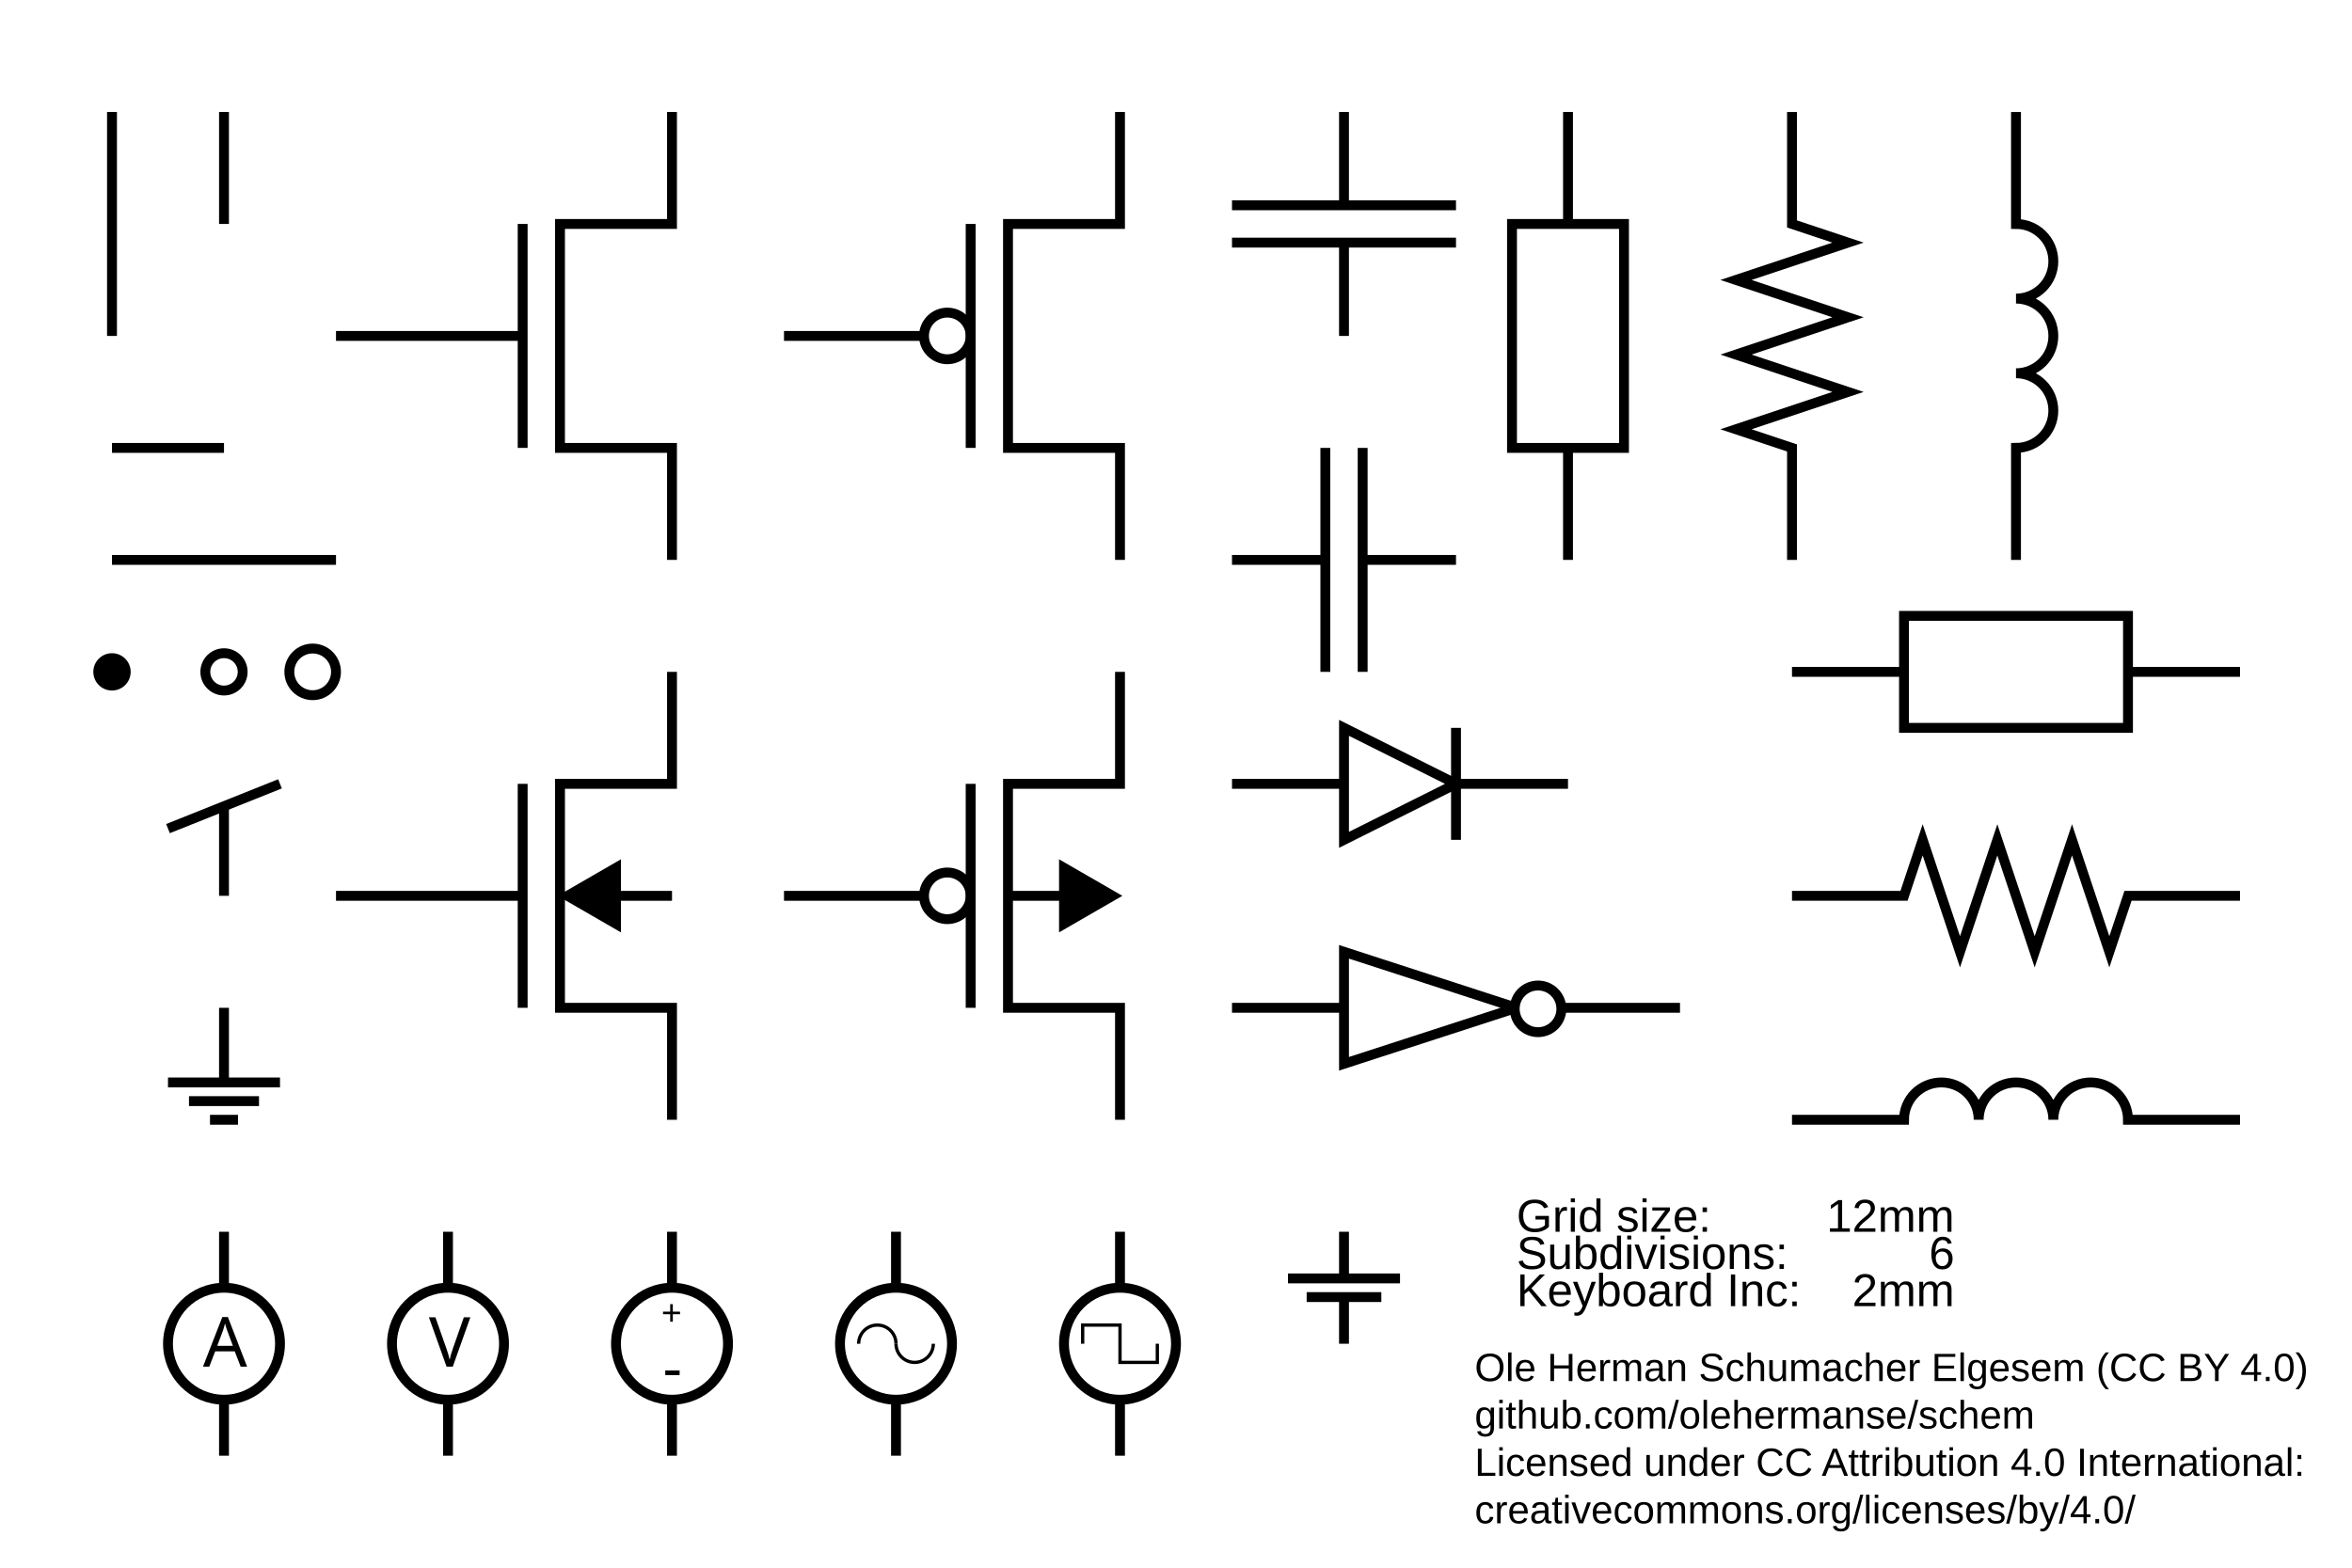
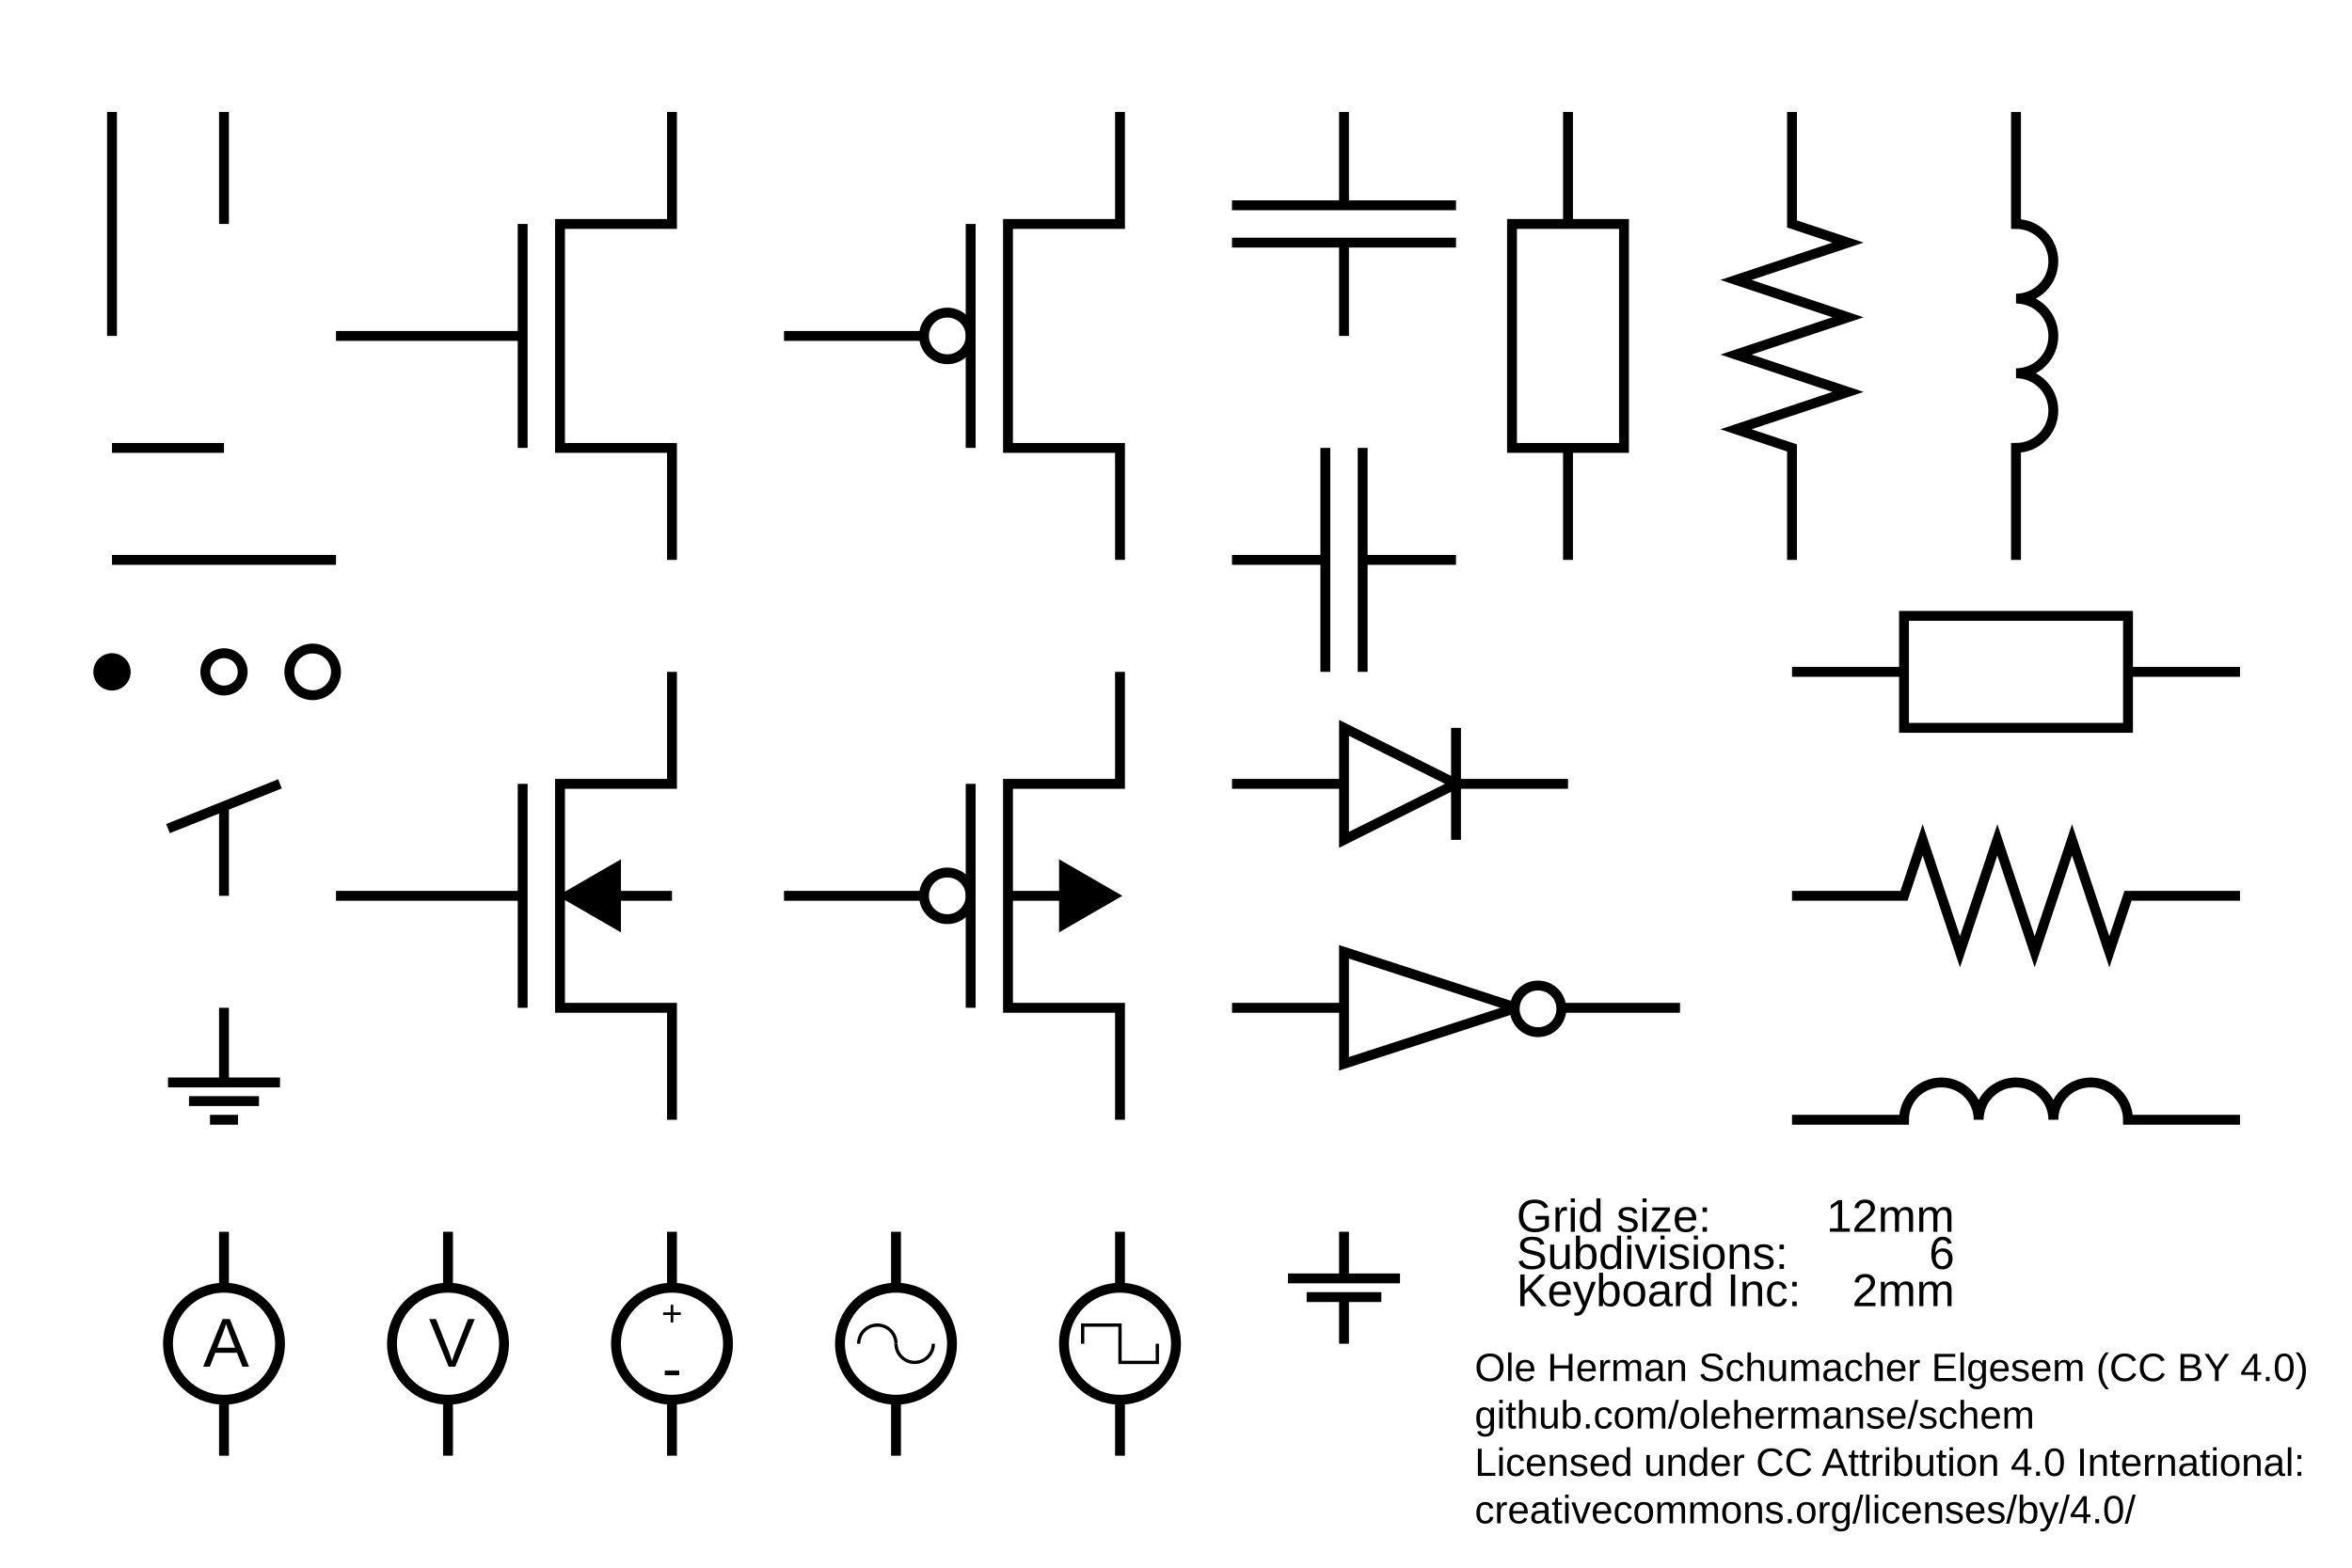
<svg xmlns="http://www.w3.org/2000/svg" version="1.1" id="Layer_1" x="0px" y="0px" width="714.33px" height="476.22px" viewBox="0 0 714.33 476.22" enable-background="new 0 0 714.33 476.22" xml:space="preserve">
  <g>
    <path d="M34.011,208.264c-2.297,0-4.165-1.871-4.165-4.17c0-2.299,1.868-4.169,4.165-4.169c2.301,0,4.174,1.87,4.174,4.169   C38.185,206.393,36.312,208.264,34.011,208.264z" />
    <path d="M34.011,201.425c1.475,0,2.674,1.197,2.674,2.669c0,1.472-1.199,2.67-2.674,2.67c-1.469,0-2.665-1.198-2.665-2.67   C31.346,202.622,32.542,201.425,34.011,201.425 M34.011,198.425c-3.125,0-5.665,2.538-5.665,5.669c0,3.131,2.54,5.67,5.665,5.67   c3.134,0,5.674-2.539,5.674-5.67C39.685,200.962,37.145,198.425,34.011,198.425L34.011,198.425z" />
  </g>
  <text transform="matrix(1 0 0 1 447.873 419.5273)">
    <tspan x="0" y="0" font-family="'Arial'" font-size="12">Ole Herman Schumacher Elgesem (CC BY 4.0) </tspan>
    <tspan x="0" y="14.399" font-family="'Arial'" font-size="12">github.com/olehermanse/schem</tspan>
    <tspan x="0" y="28.799" font-family="'Arial'" font-size="12">Licensed under CC Attribution 4.0 International:</tspan>
    <tspan x="0" y="43.199" font-family="'Arial'" font-size="12">creativecommons.org/licenses/by/4.0/</tspan>
  </text>
  <line fill="none" stroke="#000000" stroke-width="3" stroke-miterlimit="10" x1="68.031" y1="34.016" x2="68.031" y2="68.031" />
  <line fill="none" stroke="#000000" stroke-width="3" stroke-miterlimit="10" x1="34.015" y1="34.015" x2="34.015" y2="102.047" />
  <g>
    <polyline fill="none" stroke="#000000" stroke-width="3" stroke-miterlimit="10" points="204.094,170.078 204.094,136.062   170.078,136.062 170.078,68.031 204.094,68.031 204.094,34.015  " />
    <line fill="none" stroke="#000000" stroke-width="3" stroke-miterlimit="10" x1="158.739" y1="68.031" x2="158.739" y2="136.062" />
    <line fill="none" stroke="#000000" stroke-width="3" stroke-miterlimit="10" x1="158.739" y1="102.046" x2="102.047" y2="102.046" />
  </g>
  <g>
    <polyline fill="none" stroke="#000000" stroke-width="3" stroke-miterlimit="10" points="340.157,170.078 340.157,136.063   306.142,136.063 306.142,68.031 340.157,68.031 340.157,34.016  " />
    <line fill="none" stroke="#000000" stroke-width="3" stroke-miterlimit="10" x1="294.803" y1="68.031" x2="294.803" y2="136.063" />
    <line fill="none" stroke="#000000" stroke-width="3" stroke-miterlimit="10" x1="280.63" y1="102.047" x2="238.11" y2="102.047" />
    <circle fill="none" stroke="#000000" stroke-width="3" stroke-miterlimit="10" cx="287.716" cy="102.046" r="7.086" />
  </g>
  <g>
    <line fill="none" stroke="#000000" stroke-width="3" stroke-miterlimit="10" x1="413.857" y1="136.063" x2="413.857" y2="204.094" />
    <line fill="none" stroke="#000000" stroke-width="3" stroke-miterlimit="10" x1="402.52" y1="136.063" x2="402.52" y2="204.094" />
    <line fill="none" stroke="#000000" stroke-width="3" stroke-miterlimit="10" x1="442.204" y1="170.078" x2="414.204" y2="170.078" />
    <line fill="none" stroke="#000000" stroke-width="3" stroke-miterlimit="10" x1="402.52" y1="170.078" x2="374.173" y2="170.078" />
  </g>
  <g>
    <line fill="none" stroke="#000000" stroke-width="3" stroke-miterlimit="10" x1="374.173" y1="62.361" x2="442.204" y2="62.361" />
    <line fill="none" stroke="#000000" stroke-width="3" stroke-miterlimit="10" x1="374.173" y1="73.7" x2="442.204" y2="73.7" />
    <line fill="none" stroke="#000000" stroke-width="3" stroke-miterlimit="10" x1="408.188" y1="34.015" x2="408.188" y2="62.016" />
    <line fill="none" stroke="#000000" stroke-width="3" stroke-miterlimit="10" x1="408.188" y1="73.7" x2="408.188" y2="102.046" />
  </g>
  <g>
    <line fill="none" stroke="#000000" stroke-width="3" stroke-miterlimit="10" x1="476.221" y1="136.062" x2="476.221" y2="170.078" />
    <line fill="none" stroke="#000000" stroke-width="3" stroke-miterlimit="10" x1="476.221" y1="68.031" x2="476.221" y2="34.015" />
    <rect x="459.213" y="68.031" fill="none" stroke="#000000" stroke-width="3" stroke-miterlimit="10" width="34.016" height="68.031" />
  </g>
  <path fill="none" stroke="#000000" stroke-width="3" stroke-miterlimit="10" d="M73.701,204.093c0,3.132-2.54,5.671-5.673,5.671  c-3.127,0-5.666-2.539-5.666-5.671c0-3.13,2.539-5.668,5.666-5.668C71.161,198.425,73.701,200.962,73.701,204.093z" />
  <g>
    <line fill="none" stroke="#000000" stroke-width="3" stroke-miterlimit="10" x1="72.283" y1="340.157" x2="63.779" y2="340.157" />
    <line fill="none" stroke="#000000" stroke-width="3" stroke-miterlimit="10" x1="78.661" y1="334.487" x2="57.401" y2="334.487" />
    <line fill="none" stroke="#000000" stroke-width="3" stroke-miterlimit="10" x1="68.031" y1="306.143" x2="68.031" y2="328.818" />
    <line fill="none" stroke="#000000" stroke-width="3" stroke-miterlimit="10" x1="51.023" y1="328.818" x2="85.039" y2="328.818" />
    <path fill="none" stroke="#000000" stroke-width="3" stroke-miterlimit="10" d="M72.283,339.778" />
    <path fill="none" stroke="#000000" stroke-width="3" stroke-miterlimit="10" d="M85.039,326.172" />
    <path fill="none" stroke="#000000" stroke-width="3" stroke-miterlimit="10" d="M51.023,326.172" />
    <path fill="none" stroke="#000000" stroke-width="3" stroke-miterlimit="10" d="M63.779,339.778" />
  </g>
  <g>
    <polyline fill="none" stroke="#000000" stroke-width="3" stroke-miterlimit="10" points="204.096,340.157 204.096,306.142   170.08,306.142 170.08,238.11 204.096,238.11 204.096,204.094  " />
    <polyline fill="none" stroke="#000000" stroke-width="3" stroke-miterlimit="10" points="102.048,272.126 158.74,272.126   158.74,238.11 158.74,306.142  " />
    <path fill="none" stroke="#000000" stroke-width="3" stroke-miterlimit="10" d="M204.096,272.128h-17.008H204.096z" />
    <polygon stroke="#000000" stroke-width="3" stroke-miterlimit="10" points="187.088,263.622 172.359,272.126 187.088,280.63  " />
  </g>
  <g>
    <polyline fill="none" stroke="#000000" stroke-width="3" stroke-miterlimit="10" points="340.157,340.158 340.157,306.143   306.142,306.143 306.142,238.111 340.157,238.111 340.157,204.094  " />
    <line fill="none" stroke="#000000" stroke-width="3" stroke-miterlimit="10" x1="294.803" y1="238.111" x2="294.803" y2="306.143" />
    <path fill="none" stroke="#000000" stroke-width="3" stroke-miterlimit="10" d="M280.631,272.127H238.11H280.631z" />
    <path fill="none" stroke="#000000" stroke-width="3" stroke-miterlimit="10" d="M306.142,272.127h17.008H306.142z" />
    <polygon stroke="#000000" stroke-width="3" stroke-miterlimit="10" points="323.149,263.623 337.879,272.127 323.149,280.631  " />
    <circle fill="none" stroke="#000000" stroke-width="3" stroke-miterlimit="10" cx="287.717" cy="272.127" r="7.086" />
  </g>
  <line fill="none" stroke="#000000" stroke-width="3" stroke-miterlimit="10" x1="34.016" y1="136.063" x2="68.031" y2="136.063" />
  <line fill="none" stroke="#000000" stroke-width="3" stroke-miterlimit="10" x1="34.015" y1="170.079" x2="102.047" y2="170.079" />
  <g>
    <line fill="none" stroke="#000000" stroke-width="3" stroke-miterlimit="10" x1="68.031" y1="244.933" x2="68.031" y2="272.125" />
    <line fill="none" stroke="#000000" stroke-width="3" stroke-miterlimit="10" x1="85.039" y1="238.109" x2="51.023" y2="251.705" />
  </g>
  <g>
    <line fill="none" stroke="#000000" stroke-width="3" stroke-miterlimit="10" x1="646.299" y1="204.094" x2="680.314" y2="204.094" />
    <line fill="none" stroke="#000000" stroke-width="3" stroke-miterlimit="10" x1="578.268" y1="204.094" x2="544.252" y2="204.094" />
    <rect x="578.268" y="187.086" fill="none" stroke="#000000" stroke-width="3" stroke-miterlimit="10" width="68.031" height="34.016" />
  </g>
  <text transform="matrix(1 0 0 1 460.5781 374.1738)">
    <tspan x="0" y="0" font-family="'Arial'" font-size="14">Grid size:         12mm</tspan>
    <tspan x="0" y="11.299" font-family="'Arial'" font-size="14">Subdivisions:           6</tspan>
    <tspan x="0" y="22.6" font-family="'Arial'" font-size="14">Keyboard Inc:    2mm</tspan>
  </text>
  <circle fill="none" stroke="#000000" stroke-width="3" stroke-miterlimit="10" cx="94.96" cy="204.094" r="7.086" />
  <g>
    <line fill="none" stroke="#000000" stroke-width="3" stroke-miterlimit="10" x1="408.189" y1="306.142" x2="374.174" y2="306.142" />
    <line fill="none" stroke="#000000" stroke-width="3" stroke-miterlimit="10" x1="474.199" y1="306.142" x2="510.236" y2="306.142" />
    <path fill="none" stroke="#000000" stroke-width="3" stroke-miterlimit="10" d="M408.133,322.651" />
    <path fill="none" stroke="#000000" stroke-width="3" stroke-miterlimit="10" d="M460.521,305.644" />
    <polyline fill="none" stroke="#000000" stroke-width="3" stroke-miterlimit="10" points="460.578,306.142 408.189,323.149   408.189,306.142 408.189,289.134 460.578,306.142  " />
    <circle fill="none" stroke="#000000" stroke-width="3" stroke-miterlimit="10" cx="467.119" cy="306.457" r="7.086" />
  </g>
  <g>
    <line fill="none" stroke="#000000" stroke-width="3" stroke-miterlimit="10" x1="374.175" y1="238.11" x2="408.19" y2="238.11" />
    <line fill="none" stroke="#000000" stroke-width="3" stroke-miterlimit="10" x1="442.206" y1="255.118" x2="442.206" y2="221.103" />
    <polygon fill="none" stroke="#000000" stroke-width="3" stroke-miterlimit="10" points="408.19,255.118 408.19,221.103   442.207,238.111  " />
    <line fill="none" stroke="#000000" stroke-width="3" stroke-miterlimit="10" x1="442.206" y1="238.11" x2="476.222" y2="238.11" />
  </g>
  <polyline fill="none" stroke="#000000" stroke-width="3" stroke-miterlimit="10" points="544.252,34.017 544.252,68.032  561.26,73.701 527.244,85.04 561.26,96.379 527.244,107.717 561.26,119.056 527.244,130.395 544.252,136.063 544.252,170.08 " />
  <polyline fill="none" stroke="#000000" stroke-width="3" stroke-miterlimit="10" points="680.315,272.125 646.3,272.125  640.631,289.133 629.292,255.117 617.953,289.133 606.615,255.117 595.276,289.133 583.938,255.117 578.27,272.125 544.252,272.125  " />
  <g>
    <path fill="none" stroke="#000000" stroke-width="3" stroke-miterlimit="10" d="M544.251,340.157h34.017   c0-6.262,5.077-11.338,11.339-11.338s11.338,5.076,11.338,11.338c0-6.262,5.077-11.338,11.339-11.338s11.339,5.076,11.339,11.338   c0-6.262,5.077-11.338,11.339-11.338s11.338,5.076,11.338,11.338h34.016" />
  </g>
  <g>
    <path fill="none" stroke="#000000" stroke-width="3" stroke-miterlimit="10" d="M612.284,34.016l-0.001,34.016   c6.263,0,11.339,5.077,11.339,11.339c0,6.261-5.076,11.337-11.339,11.337c6.263,0,11.339,5.077,11.339,11.339   s-5.076,11.339-11.339,11.339c6.263,0,11.339,5.077,11.339,11.338c0,6.262-5.076,11.338-11.339,11.338l0.001,34.017" />
  </g>
  <g>
    <circle fill="none" stroke="#000000" stroke-width="3" stroke-miterlimit="10" cx="68.031" cy="408.188" r="17.008" />
    <line fill="none" stroke="#000000" stroke-width="3" stroke-miterlimit="10" x1="68.031" y1="425.196" x2="68.031" y2="442.204" />
    <line fill="none" stroke="#000000" stroke-width="3" stroke-miterlimit="10" x1="68.031" y1="391.181" x2="68.031" y2="374.173" />
-     <text transform="matrix(1 0 0 1 61.6523 415.1494)" font-family="'MyriadPro-Regular'" font-size="21">A</text>
+     <text transform="matrix(1 0 0 1 61.6523 415.1494)" font-family="'Arial'" font-size="21">A</text>
  </g>
  <g>
    <circle fill="none" stroke="#000000" stroke-width="3" stroke-miterlimit="10" cx="136.063" cy="408.188" r="17.008" />
    <line fill="none" stroke="#000000" stroke-width="3" stroke-miterlimit="10" x1="136.063" y1="425.196" x2="136.063" y2="442.204" />
    <line fill="none" stroke="#000000" stroke-width="3" stroke-miterlimit="10" x1="136.063" y1="391.181" x2="136.063" y2="374.173" />
-     <text transform="matrix(1 0 0 1 130.2666 415.1494)" font-family="'MyriadPro-Regular'" font-size="21">V</text>
+     <text transform="matrix(1 0 0 1 130.2666 415.1494)" font-family="'Arial'" font-size="21">V</text>
  </g>
  <g>
    <line fill="none" stroke="#000000" stroke-width="3" stroke-miterlimit="10" x1="391.181" y1="388.346" x2="425.196" y2="388.346" />
    <line fill="none" stroke="#000000" stroke-width="3" stroke-miterlimit="10" x1="396.85" y1="394.015" x2="419.526" y2="394.015" />
    <line fill="none" stroke="#000000" stroke-width="3" stroke-miterlimit="10" x1="408.188" y1="388.346" x2="408.188" y2="374.173" />
    <line fill="none" stroke="#000000" stroke-width="3" stroke-miterlimit="10" x1="408.188" y1="394.015" x2="408.188" y2="408.188" />
  </g>
  <g>
    <circle fill="none" stroke="#000000" stroke-width="3" stroke-miterlimit="10" cx="204.094" cy="408.188" r="17.008" />
    <line fill="none" stroke="#000000" stroke-width="3" stroke-miterlimit="10" x1="204.094" y1="425.196" x2="204.094" y2="442.204" />
    <line fill="none" stroke="#000000" stroke-width="3" stroke-miterlimit="10" x1="204.094" y1="391.181" x2="204.094" y2="374.173" />
-     <text transform="matrix(1 0 0 1 200.8145 402.708)" font-family="'MyriadPro-Regular'" font-size="11">+</text>
-     <text transform="matrix(1 0 0 1 201.3301 421.8408)" font-family="'MyriadPro-Regular'" font-size="18">-</text>
+     <text transform="matrix(1 0 0 1 200.8809 402.708)" font-family="'Arial'" font-size="11">+</text>
+     <text transform="matrix(1 0 0 1 201.0957 421.8408)" font-family="'Arial'" font-size="18">-</text>
  </g>
  <g>
    <circle fill="none" stroke="#000000" stroke-width="3" stroke-miterlimit="10" cx="272.125" cy="408.188" r="17.008" />
    <line fill="none" stroke="#000000" stroke-width="3" stroke-miterlimit="10" x1="272.125" y1="425.196" x2="272.125" y2="442.204" />
    <line fill="none" stroke="#000000" stroke-width="3" stroke-miterlimit="10" x1="272.125" y1="391.181" x2="272.125" y2="374.173" />
    <path fill="none" stroke="#000000" stroke-miterlimit="10" d="M260.787,408.188c0-3.131,2.538-5.669,5.67-5.669   c3.131,0,5.669,2.538,5.669,5.669" />
    <path fill="none" stroke="#000000" stroke-miterlimit="10" d="M283.464,408.188c0,3.131-2.538,5.669-5.67,5.669   c-3.131,0-5.669-2.538-5.669-5.669" />
  </g>
  <g>
    <circle fill="none" stroke="#000000" stroke-width="3" stroke-miterlimit="10" cx="340.156" cy="408.188" r="17.008" />
    <line fill="none" stroke="#000000" stroke-width="3" stroke-miterlimit="10" x1="340.156" y1="425.196" x2="340.156" y2="442.204" />
    <line fill="none" stroke="#000000" stroke-width="3" stroke-miterlimit="10" x1="340.156" y1="391.181" x2="340.156" y2="374.173" />
    <polyline fill="none" stroke="#000000" stroke-miterlimit="10" points="351.495,408.188 351.495,413.857 340.157,413.857   340.157,402.52 328.817,402.52 328.817,408.188  " />
  </g>
</svg>
